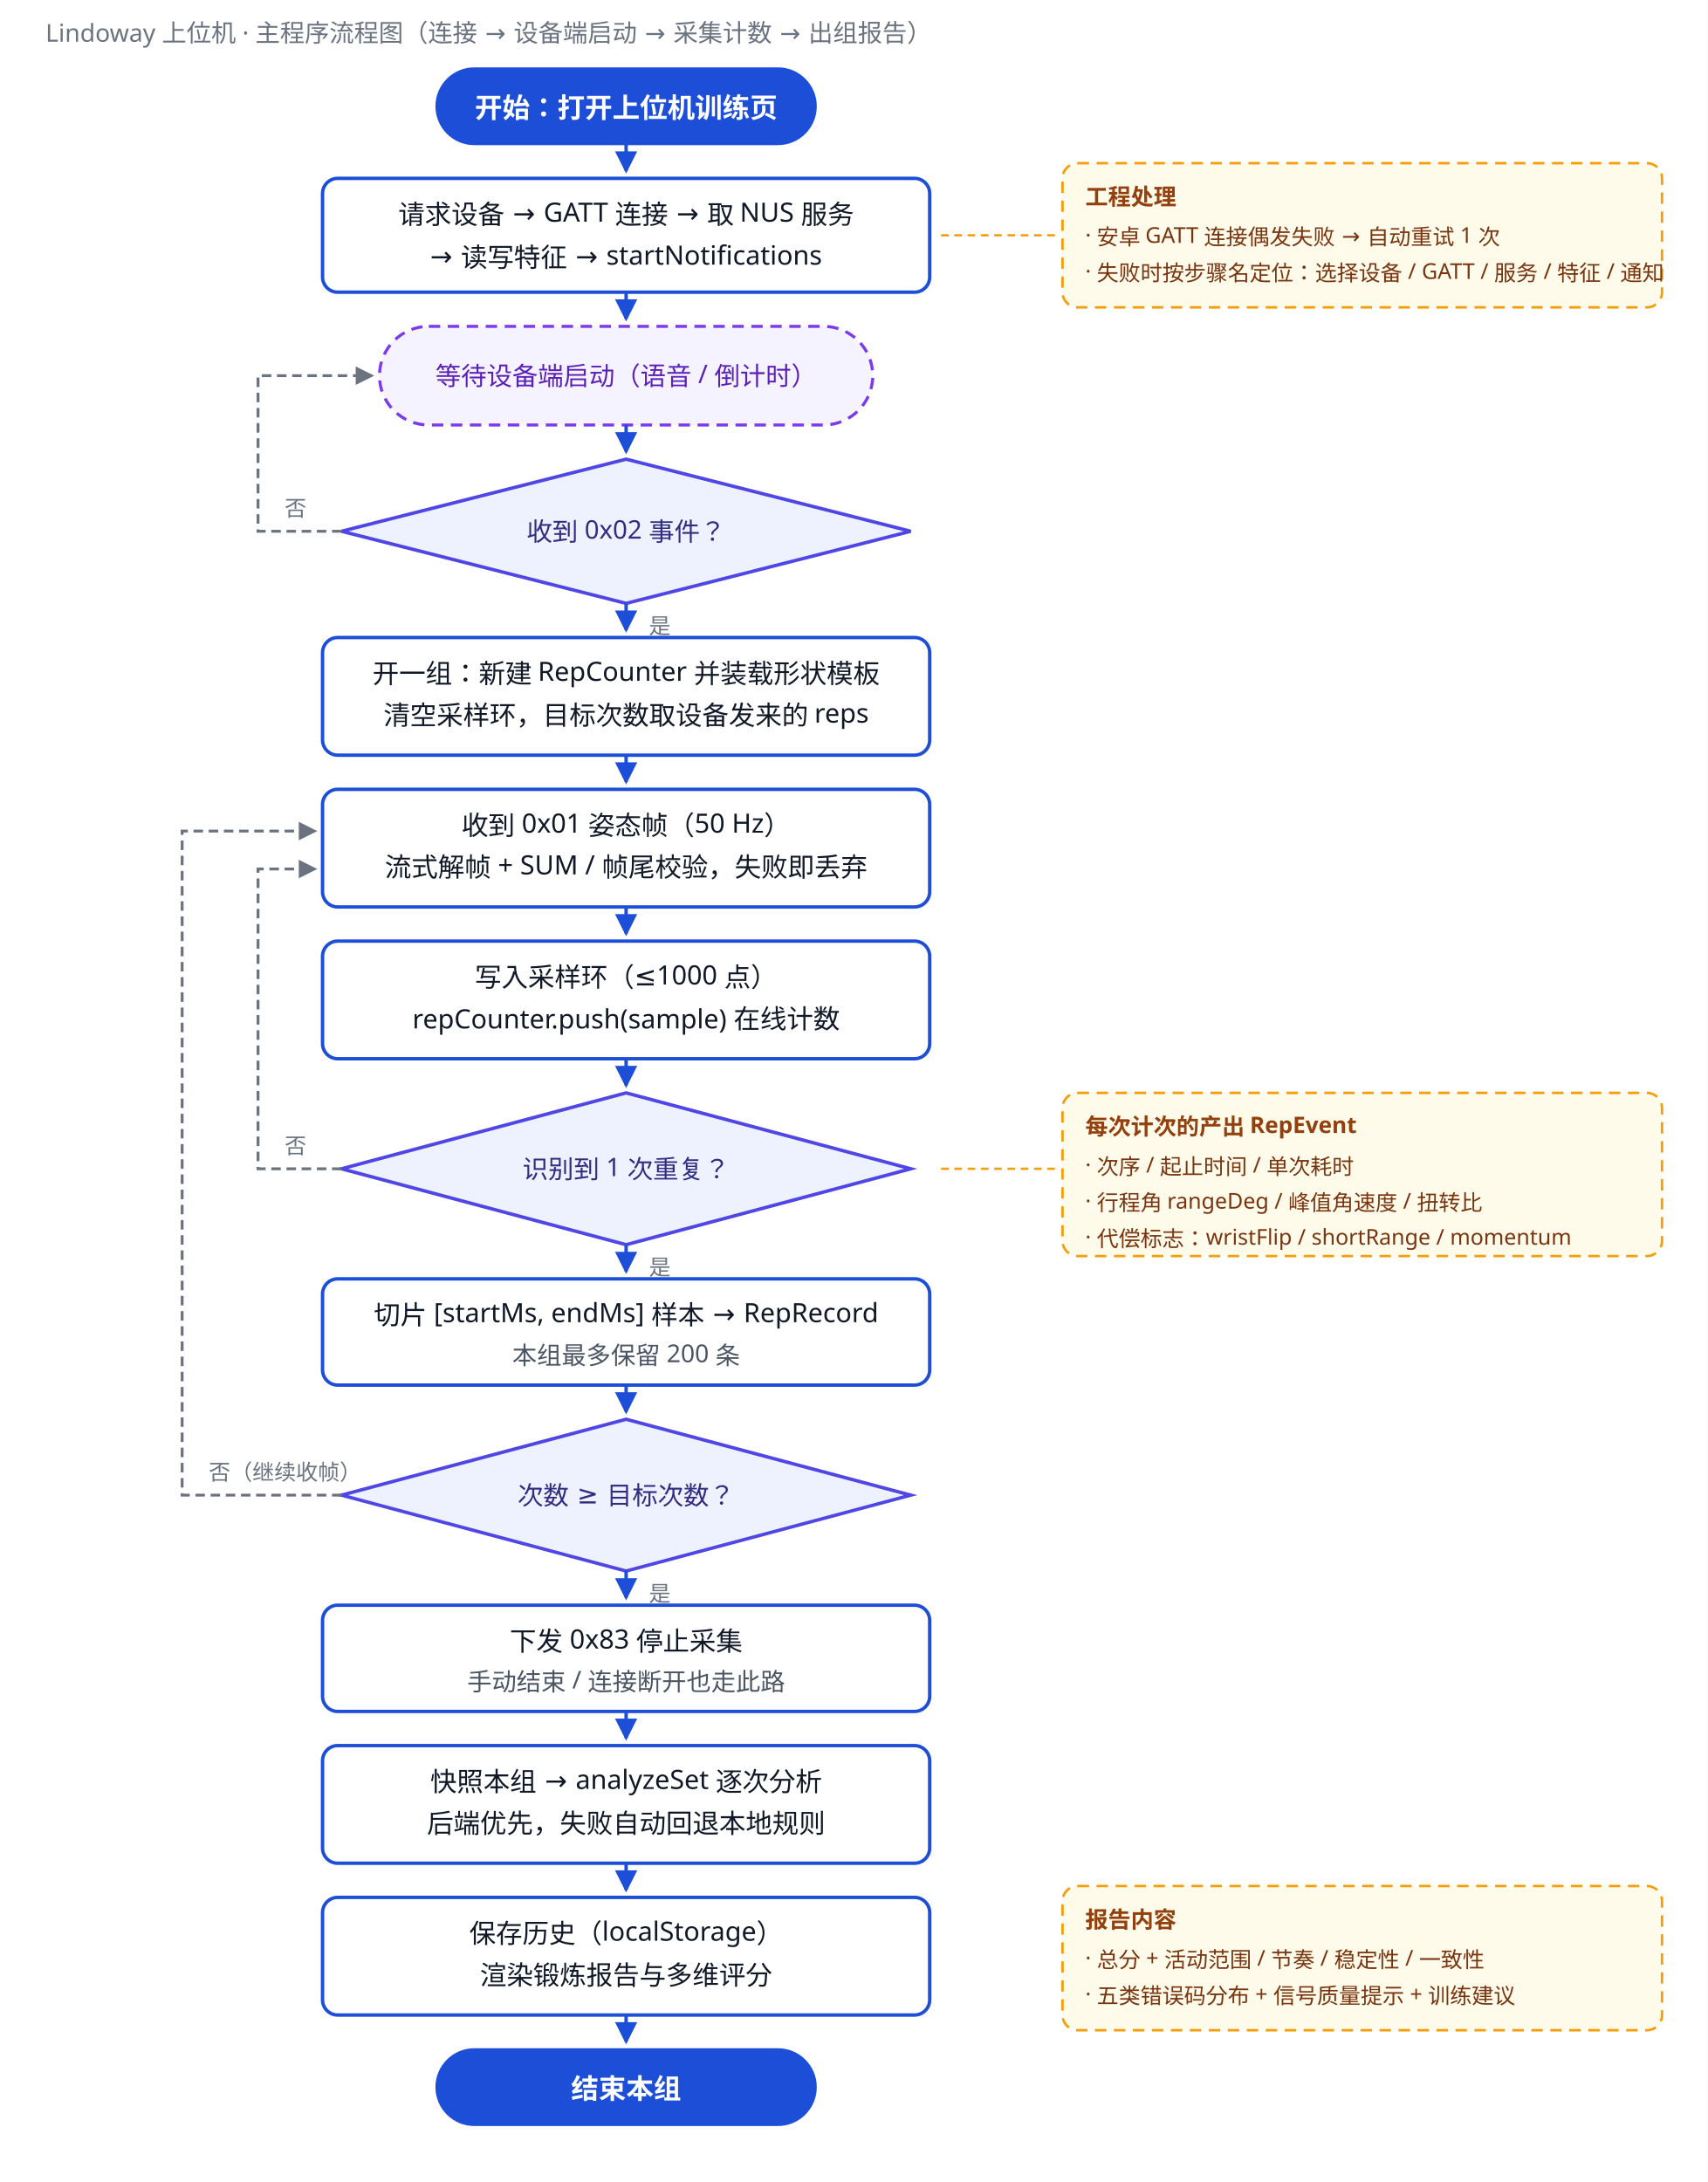
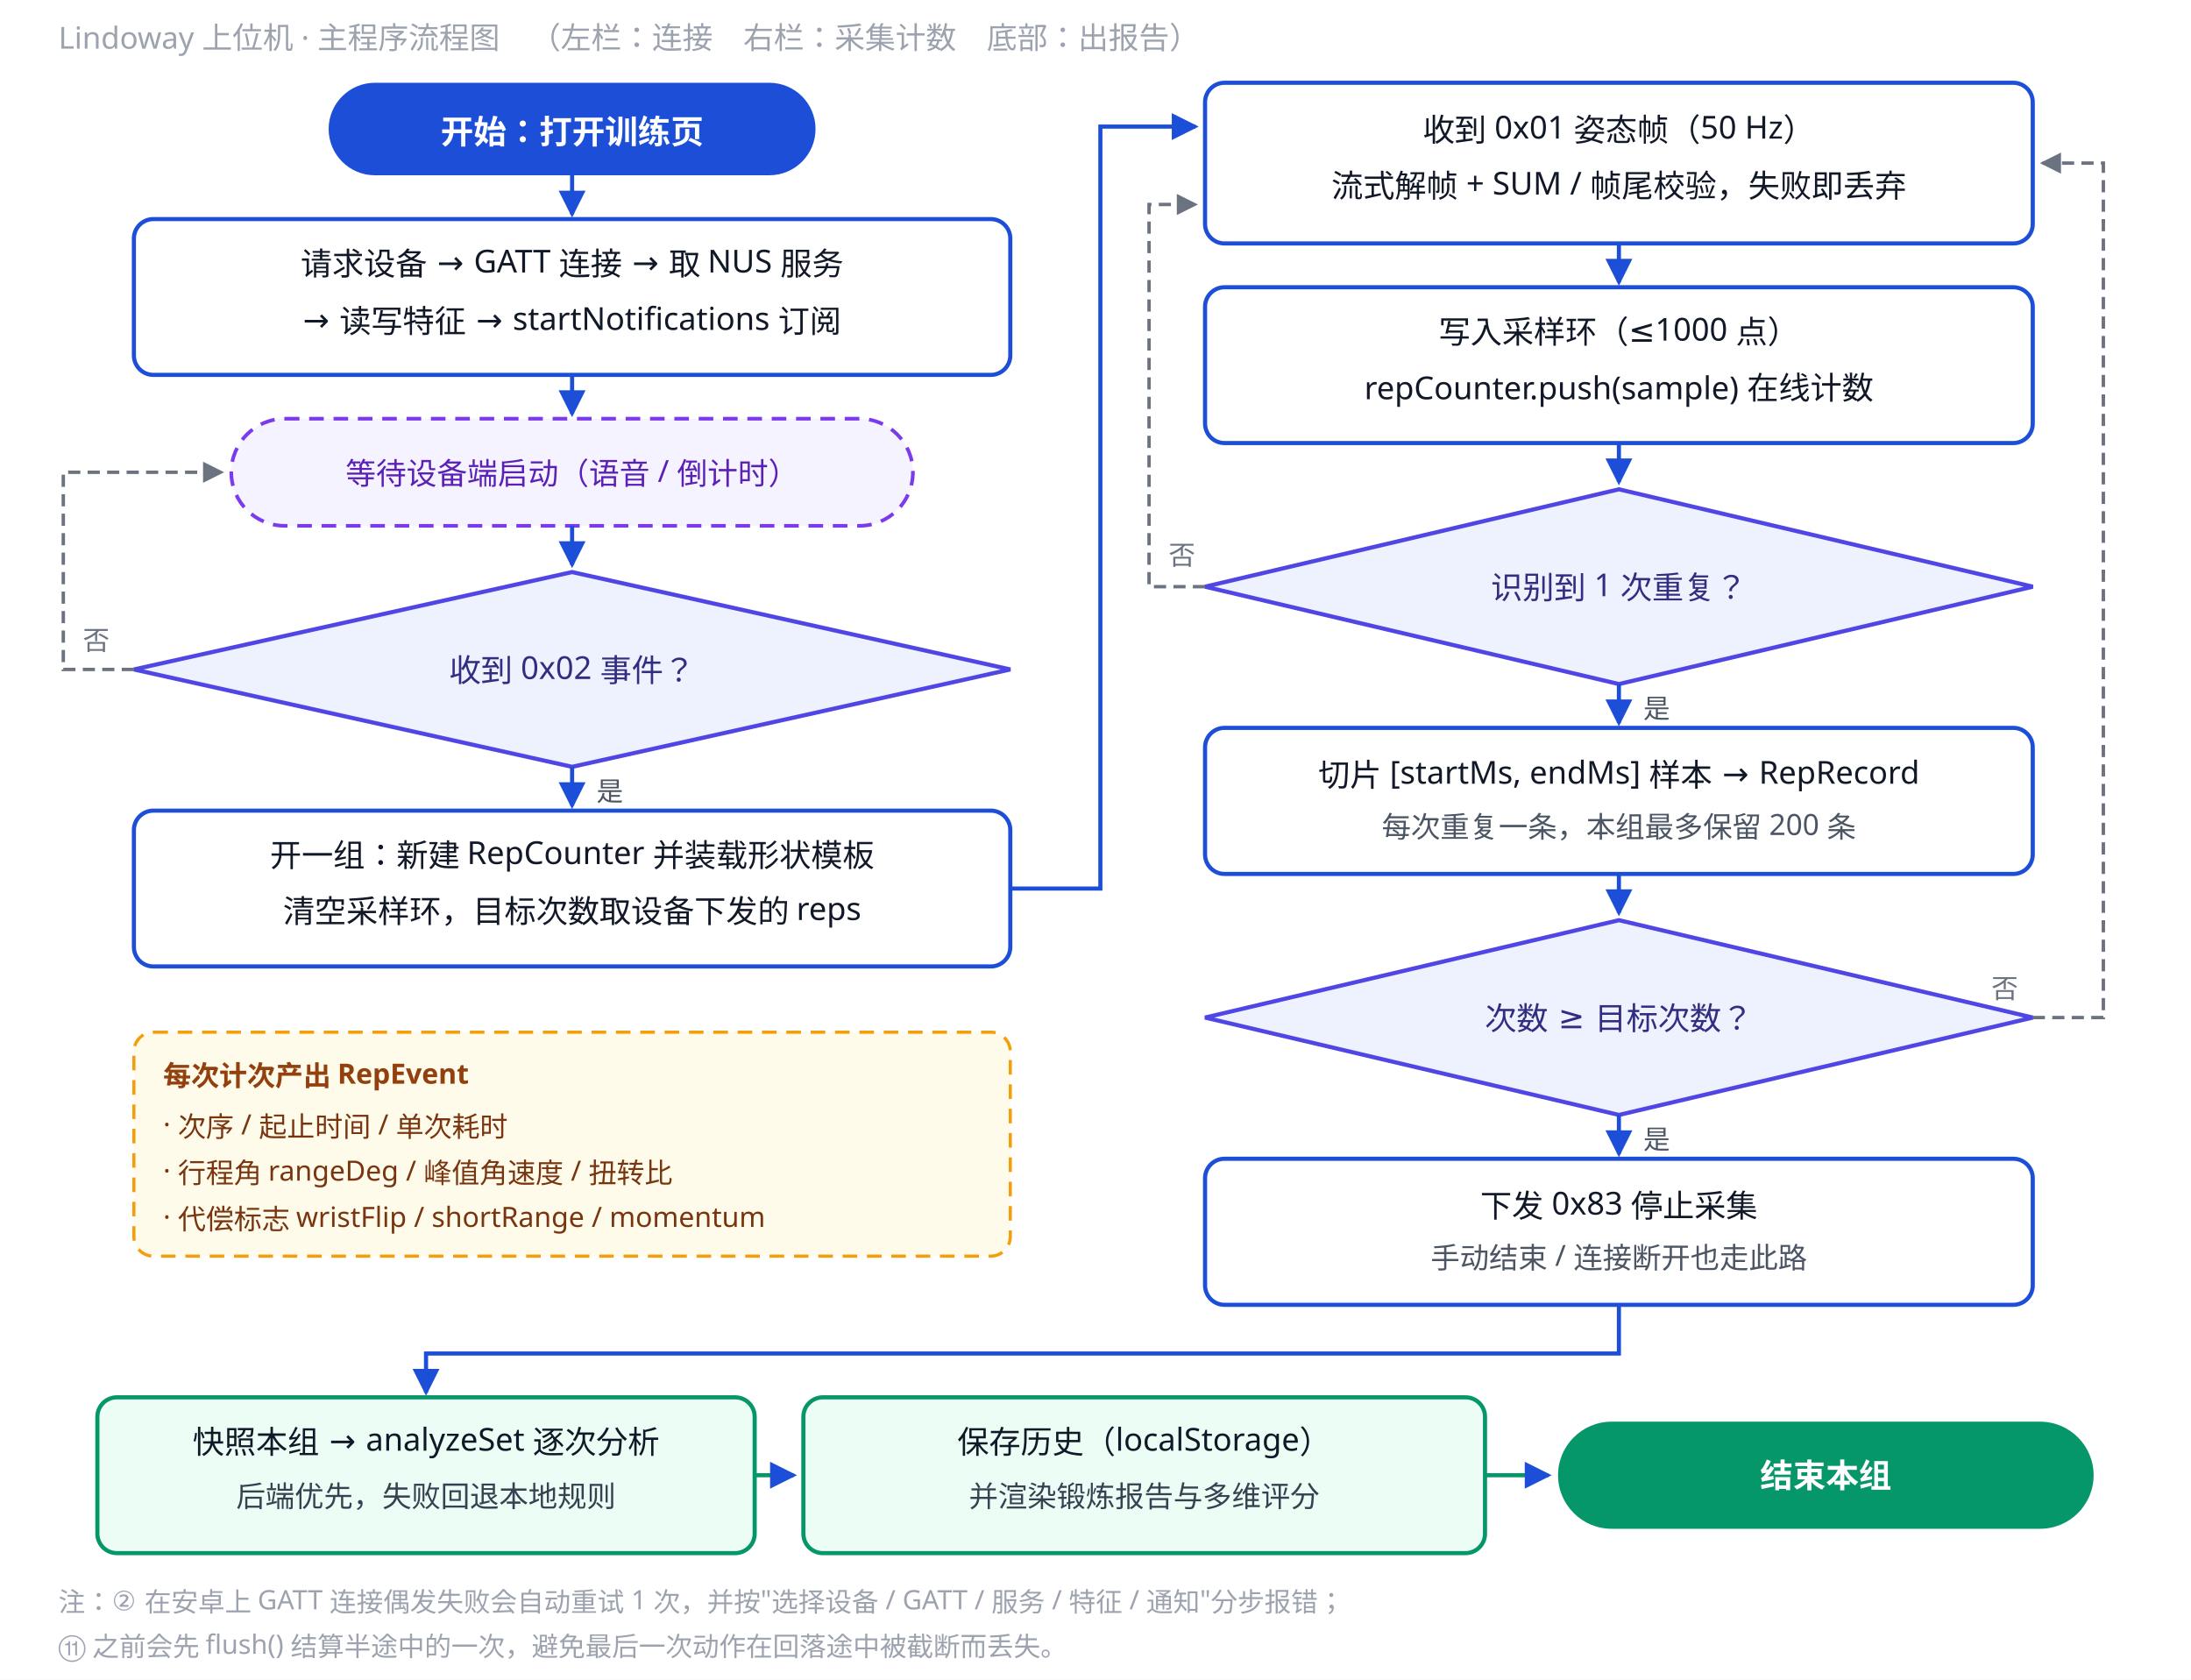
- <svg xmlns="http://www.w3.org/2000/svg" width="900" height="1150" viewBox="0 0 900 1150" font-family="'Microsoft YaHei','Segoe UI',sans-serif">
+ <svg xmlns="http://www.w3.org/2000/svg" width="900" height="690" viewBox="0 0 900 690" font-family="'Microsoft YaHei','Segoe UI',sans-serif">
  <defs>
    <marker id="a3" viewBox="0 0 8 8" refX="7" refY="4" markerWidth="6.5" markerHeight="6.5" orient="auto-start-reverse">
      <path d="M0,0 L8,4 L0,8 z" fill="#1d4ed8" />
    </marker>
-     <marker id="a3g" viewBox="0 0 8 8" refX="7" refY="4" markerWidth="6.5" markerHeight="6.5" orient="auto-start-reverse">
+     <marker id="a3g" viewBox="0 0 8 8" refX="7" refY="4" markerWidth="6.2" markerHeight="6.2" orient="auto-start-reverse">
      <path d="M0,0 L8,4 L0,8 z" fill="#6b7280" />
    </marker>
  </defs>
-   <rect width="900" height="1150" fill="#ffffff" />
-   <text x="24" y="22" font-size="13" fill="#6b7280">Lindoway 上位机 · 主程序流程图（连接 → 设备端启动 → 采集计数 → 出组报告）</text>
-   <rect x="230" y="36" width="200" height="40" rx="20" fill="#1d4ed8" stroke="#1d4ed8" />
-   <text x="330" y="62" font-size="14.5" font-weight="700" fill="#ffffff" text-anchor="middle">开始：打开上位机训练页</text>
-   <line x1="330" y1="76" x2="330" y2="90" stroke="#1d4ed8" stroke-width="1.8" marker-end="url(#a3)" />
-   <rect x="170" y="94" width="320" height="60" rx="8" fill="#ffffff" stroke="#1d4ed8" stroke-width="1.8" />
-   <text x="330" y="118" font-size="14" fill="#111827" text-anchor="middle">请求设备 → GATT 连接 → 取 NUS 服务</text>
-   <text x="330" y="140" font-size="14" fill="#111827" text-anchor="middle">→ 读写特征 → startNotifications</text>
-   <line x1="330" y1="154" x2="330" y2="168" stroke="#1d4ed8" stroke-width="1.8" marker-end="url(#a3)" />
-   <rect x="200" y="172" width="260" height="52" rx="26" fill="#f5f3ff" stroke="#7c3aed" stroke-width="1.6" stroke-dasharray="6 4" />
-   <text x="330" y="203" font-size="13.5" fill="#5b21b6" text-anchor="middle">等待设备端启动（语音 / 倒计时）</text>
-   <line x1="330" y1="224" x2="330" y2="238" stroke="#1d4ed8" stroke-width="1.8" marker-end="url(#a3)" />
-   <polygon points="180,280 330,242 480,280 330,318" fill="#eef2ff" stroke="#4f46e5" stroke-width="1.8" />
-   <text x="330" y="285" font-size="13.5" fill="#312e81" text-anchor="middle">收到 0x02 事件？</text>
-   <text x="342" y="334" font-size="11.5" fill="#6b7280">是</text>
-   <line x1="330" y1="318" x2="330" y2="332" stroke="#1d4ed8" stroke-width="1.8" marker-end="url(#a3)" />
-   <polyline points="180,280 136,280 136,198 196,198" fill="none" stroke="#6b7280" stroke-width="1.5" stroke-dasharray="5 3" marker-end="url(#a3g)" />
-   <text x="150" y="272" font-size="11.5" fill="#6b7280">否</text>
-   <rect x="170" y="336" width="320" height="62" rx="8" fill="#ffffff" stroke="#1d4ed8" stroke-width="1.8" />
-   <text x="330" y="360" font-size="14" fill="#111827" text-anchor="middle">开一组：新建 RepCounter 并装载形状模板</text>
-   <text x="330" y="382" font-size="14" fill="#111827" text-anchor="middle">清空采样环，目标次数取设备发来的 reps</text>
-   <line x1="330" y1="398" x2="330" y2="412" stroke="#1d4ed8" stroke-width="1.8" marker-end="url(#a3)" />
-   <rect x="170" y="416" width="320" height="62" rx="8" fill="#ffffff" stroke="#1d4ed8" stroke-width="1.8" />
-   <text x="330" y="440" font-size="14" fill="#111827" text-anchor="middle">收到 0x01 姿态帧（50 Hz）</text>
-   <text x="330" y="462" font-size="14" fill="#111827" text-anchor="middle">流式解帧 + SUM / 帧尾校验，失败即丢弃</text>
-   <line x1="330" y1="478" x2="330" y2="492" stroke="#1d4ed8" stroke-width="1.8" marker-end="url(#a3)" />
-   <rect x="170" y="496" width="320" height="62" rx="8" fill="#ffffff" stroke="#1d4ed8" stroke-width="1.8" />
-   <text x="330" y="520" font-size="14" fill="#111827" text-anchor="middle">写入采样环（≤1000 点）</text>
-   <text x="330" y="542" font-size="14" fill="#111827" text-anchor="middle">repCounter.push(sample) 在线计数</text>
-   <line x1="330" y1="558" x2="330" y2="572" stroke="#1d4ed8" stroke-width="1.8" marker-end="url(#a3)" />
-   <polygon points="180,616 330,576 480,616 330,656" fill="#eef2ff" stroke="#4f46e5" stroke-width="1.8" />
-   <text x="330" y="621" font-size="13.5" fill="#312e81" text-anchor="middle">识别到 1 次重复？</text>
-   <text x="342" y="672" font-size="11.5" fill="#6b7280">是</text>
-   <line x1="330" y1="656" x2="330" y2="670" stroke="#1d4ed8" stroke-width="1.8" marker-end="url(#a3)" />
-   <polyline points="180,616 136,616 136,458 166,458" fill="none" stroke="#6b7280" stroke-width="1.5" stroke-dasharray="5 3" marker-end="url(#a3g)" />
-   <text x="150" y="608" font-size="11.5" fill="#6b7280">否</text>
-   <rect x="170" y="674" width="320" height="56" rx="8" fill="#ffffff" stroke="#1d4ed8" stroke-width="1.8" />
-   <text x="330" y="698" font-size="14" fill="#111827" text-anchor="middle">切片 [startMs, endMs] 样本 → RepRecord</text>
-   <text x="330" y="719" font-size="13" fill="#4b5563" text-anchor="middle">本组最多保留 200 条</text>
-   <line x1="330" y1="730" x2="330" y2="744" stroke="#1d4ed8" stroke-width="1.8" marker-end="url(#a3)" />
-   <polygon points="180,788 330,748 480,788 330,828" fill="#eef2ff" stroke="#4f46e5" stroke-width="1.8" />
-   <text x="330" y="793" font-size="13.5" fill="#312e81" text-anchor="middle">次数 ≥ 目标次数？</text>
-   <text x="342" y="844" font-size="11.5" fill="#6b7280">是</text>
-   <line x1="330" y1="828" x2="330" y2="842" stroke="#1d4ed8" stroke-width="1.8" marker-end="url(#a3)" />
-   <polyline points="180,788 96,788 96,438 166,438" fill="none" stroke="#6b7280" stroke-width="1.5" stroke-dasharray="5 3" marker-end="url(#a3g)" />
-   <text x="110" y="780" font-size="11.5" fill="#6b7280">否（继续收帧）</text>
-   <rect x="170" y="846" width="320" height="56" rx="8" fill="#ffffff" stroke="#1d4ed8" stroke-width="1.8" />
-   <text x="330" y="870" font-size="14" fill="#111827" text-anchor="middle">下发 0x83 停止采集</text>
-   <text x="330" y="891" font-size="13" fill="#4b5563" text-anchor="middle">手动结束 / 连接断开也走此路</text>
-   <line x1="330" y1="902" x2="330" y2="916" stroke="#1d4ed8" stroke-width="1.8" marker-end="url(#a3)" />
-   <rect x="170" y="920" width="320" height="62" rx="8" fill="#ffffff" stroke="#1d4ed8" stroke-width="1.8" />
-   <text x="330" y="944" font-size="14" fill="#111827" text-anchor="middle">快照本组 → analyzeSet 逐次分析</text>
-   <text x="330" y="966" font-size="14" fill="#111827" text-anchor="middle">后端优先，失败自动回退本地规则</text>
-   <line x1="330" y1="982" x2="330" y2="996" stroke="#1d4ed8" stroke-width="1.8" marker-end="url(#a3)" />
-   <rect x="170" y="1000" width="320" height="62" rx="8" fill="#ffffff" stroke="#1d4ed8" stroke-width="1.8" />
-   <text x="330" y="1024" font-size="14" fill="#111827" text-anchor="middle">保存历史（localStorage）</text>
-   <text x="330" y="1046" font-size="14" fill="#111827" text-anchor="middle">渲染锻炼报告与多维评分</text>
-   <line x1="330" y1="1062" x2="330" y2="1076" stroke="#1d4ed8" stroke-width="1.8" marker-end="url(#a3)" />
-   <rect x="230" y="1080" width="200" height="40" rx="20" fill="#1d4ed8" stroke="#1d4ed8" />
-   <text x="330" y="1106" font-size="14.5" font-weight="700" fill="#ffffff" text-anchor="middle">结束本组</text>
-   <rect x="560" y="86" width="316" height="76" rx="8" fill="#fffbeb" stroke="#f59e0b" stroke-width="1.3" stroke-dasharray="6 4" />
-   <text x="572" y="108" font-size="12" fill="#92400e" font-weight="700">工程处理</text>
-   <text x="572" y="128" font-size="11.5" fill="#78350f">· 安卓 GATT 连接偶发失败 → 自动重试 1 次</text>
-   <text x="572" y="147" font-size="11.5" fill="#78350f">· 失败时按步骤名定位：选择设备 / GATT / 服务 / 特征 / 通知</text>
-   <line x1="556" y1="124" x2="496" y2="124" stroke="#f59e0b" stroke-width="1.2" stroke-dasharray="4 3" />
-   <rect x="560" y="576" width="316" height="86" rx="8" fill="#fffbeb" stroke="#f59e0b" stroke-width="1.3" stroke-dasharray="6 4" />
-   <text x="572" y="598" font-size="12" fill="#92400e" font-weight="700">每次计次的产出 RepEvent</text>
-   <text x="572" y="618" font-size="11.5" fill="#78350f">· 次序 / 起止时间 / 单次耗时</text>
-   <text x="572" y="637" font-size="11.5" fill="#78350f">· 行程角 rangeDeg / 峰值角速度 / 扭转比</text>
-   <text x="572" y="656" font-size="11.5" fill="#78350f">· 代偿标志：wristFlip / shortRange / momentum</text>
-   <line x1="556" y1="616" x2="496" y2="616" stroke="#f59e0b" stroke-width="1.2" stroke-dasharray="4 3" />
-   <rect x="560" y="994" width="316" height="76" rx="8" fill="#fffbeb" stroke="#f59e0b" stroke-width="1.3" stroke-dasharray="6 4" />
-   <text x="572" y="1016" font-size="12" fill="#92400e" font-weight="700">报告内容</text>
-   <text x="572" y="1036" font-size="11.5" fill="#78350f">· 总分 + 活动范围 / 节奏 / 稳定性 / 一致性</text>
-   <text x="572" y="1055" font-size="11.5" fill="#78350f">· 五类错误码分布 + 信号质量提示 + 训练建议</text>
+   <rect width="900" height="690" fill="#ffffff" />
+   <text x="24" y="20" font-size="12.5" fill="#9ca3af">Lindoway 上位机 · 主程序流程图　（左栏：连接　右栏：采集计数　底部：出报告）</text>
+   <rect x="135" y="34" width="200" height="38" rx="19" fill="#1d4ed8" />
+   <text x="235" y="59" font-size="13.5" font-weight="700" fill="#ffffff" text-anchor="middle">开始：打开训练页</text>
+   <line x1="235" y1="72" x2="235" y2="88" stroke="#1d4ed8" stroke-width="1.7" marker-end="url(#a3)" />
+   <rect x="55" y="90" width="360" height="64" rx="8" fill="#ffffff" stroke="#1d4ed8" stroke-width="1.7" />
+   <text x="235" y="113" font-size="13" fill="#111827" text-anchor="middle">请求设备 → GATT 连接 → 取 NUS 服务</text>
+   <text x="235" y="136" font-size="13" fill="#111827" text-anchor="middle">→ 读写特征 → startNotifications 订阅</text>
+   <line x1="235" y1="154" x2="235" y2="170" stroke="#1d4ed8" stroke-width="1.7" marker-end="url(#a3)" />
+   <rect x="95" y="172" width="280" height="44" rx="22" fill="#f5f3ff" stroke="#7c3aed" stroke-width="1.5" stroke-dasharray="6 4" />
+   <text x="235" y="199" font-size="12.5" fill="#5b21b6" text-anchor="middle">等待设备端启动（语音 / 倒计时）</text>
+   <line x1="235" y1="216" x2="235" y2="232" stroke="#1d4ed8" stroke-width="1.7" marker-end="url(#a3)" />
+   <polygon points="55,275 235,235 415,275 235,315" fill="#eef2ff" stroke="#4f46e5" stroke-width="1.7" />
+   <text x="235" y="280" font-size="13" fill="#312e81" text-anchor="middle">收到 0x02 事件？</text>
+   <line x1="235" y1="315" x2="235" y2="331" stroke="#1d4ed8" stroke-width="1.7" marker-end="url(#a3)" />
+   <text x="245" y="329" font-size="11" fill="#4b5563">是</text>
+   <polyline points="55,275 26,275 26,194 91,194" fill="none" stroke="#6b7280" stroke-width="1.4" stroke-dasharray="5 3" marker-end="url(#a3g)" />
+   <text x="34" y="267" font-size="11" fill="#6b7280">否</text>
+   <rect x="55" y="333" width="360" height="64" rx="8" fill="#ffffff" stroke="#1d4ed8" stroke-width="1.7" />
+   <text x="235" y="356" font-size="13" fill="#111827" text-anchor="middle">开一组：新建 RepCounter 并装载形状模板</text>
+   <text x="235" y="379" font-size="13" fill="#111827" text-anchor="middle">清空采样环，目标次数取设备下发的 reps</text>
+   <polyline points="415,365 452,365 452,52 491,52" fill="none" stroke="#1d4ed8" stroke-width="1.7" marker-end="url(#a3)" />
+   <rect x="55" y="424" width="360" height="92" rx="8" fill="#fffbeb" stroke="#f59e0b" stroke-width="1.3" stroke-dasharray="6 4" />
+   <text x="67" y="446" font-size="11.5" fill="#92400e" font-weight="700">每次计次产出 RepEvent</text>
+   <text x="67" y="466" font-size="11.5" fill="#78350f">· 次序 / 起止时间 / 单次耗时</text>
+   <text x="67" y="485" font-size="11.5" fill="#78350f">· 行程角 rangeDeg / 峰值角速度 / 扭转比</text>
+   <text x="67" y="504" font-size="11.5" fill="#78350f">· 代偿标志 wristFlip / shortRange / momentum</text>
+   <rect x="495" y="34" width="340" height="66" rx="8" fill="#ffffff" stroke="#1d4ed8" stroke-width="1.7" />
+   <text x="665" y="58" font-size="13" fill="#111827" text-anchor="middle">收到 0x01 姿态帧（50 Hz）</text>
+   <text x="665" y="81" font-size="13" fill="#111827" text-anchor="middle">流式解帧 + SUM / 帧尾校验，失败即丢弃</text>
+   <line x1="665" y1="100" x2="665" y2="116" stroke="#1d4ed8" stroke-width="1.7" marker-end="url(#a3)" />
+   <rect x="495" y="118" width="340" height="64" rx="8" fill="#ffffff" stroke="#1d4ed8" stroke-width="1.7" />
+   <text x="665" y="141" font-size="13" fill="#111827" text-anchor="middle">写入采样环（≤1000 点）</text>
+   <text x="665" y="164" font-size="13" fill="#111827" text-anchor="middle">repCounter.push(sample) 在线计数</text>
+   <line x1="665" y1="182" x2="665" y2="198" stroke="#1d4ed8" stroke-width="1.7" marker-end="url(#a3)" />
+   <polygon points="495,241 665,201 835,241 665,281" fill="#eef2ff" stroke="#4f46e5" stroke-width="1.7" />
+   <text x="665" y="246" font-size="13" fill="#312e81" text-anchor="middle">识别到 1 次重复？</text>
+   <line x1="665" y1="281" x2="665" y2="297" stroke="#1d4ed8" stroke-width="1.7" marker-end="url(#a3)" />
+   <text x="675" y="295" font-size="11" fill="#4b5563">是</text>
+   <polyline points="495,241 472,241 472,84 491,84" fill="none" stroke="#6b7280" stroke-width="1.4" stroke-dasharray="5 3" marker-end="url(#a3g)" />
+   <text x="480" y="232" font-size="11" fill="#6b7280">否</text>
+   <rect x="495" y="299" width="340" height="60" rx="8" fill="#ffffff" stroke="#1d4ed8" stroke-width="1.7" />
+   <text x="665" y="323" font-size="13" fill="#111827" text-anchor="middle">切片 [startMs, endMs] 样本 → RepRecord</text>
+   <text x="665" y="344" font-size="12" fill="#4b5563" text-anchor="middle">每次重复一条，本组最多保留 200 条</text>
+   <line x1="665" y1="359" x2="665" y2="375" stroke="#1d4ed8" stroke-width="1.7" marker-end="url(#a3)" />
+   <polygon points="495,418 665,378 835,418 665,458" fill="#eef2ff" stroke="#4f46e5" stroke-width="1.7" />
+   <text x="665" y="423" font-size="13" fill="#312e81" text-anchor="middle">次数 ≥ 目标次数？</text>
+   <line x1="665" y1="458" x2="665" y2="474" stroke="#1d4ed8" stroke-width="1.7" marker-end="url(#a3)" />
+   <text x="675" y="472" font-size="11" fill="#4b5563">是</text>
+   <polyline points="835,418 864,418 864,67 839,67" fill="none" stroke="#6b7280" stroke-width="1.4" stroke-dasharray="5 3" marker-end="url(#a3g)" />
+   <text x="818" y="410" font-size="11" fill="#6b7280">否</text>
+   <rect x="495" y="476" width="340" height="60" rx="8" fill="#ffffff" stroke="#1d4ed8" stroke-width="1.7" />
+   <text x="665" y="500" font-size="13" fill="#111827" text-anchor="middle">下发 0x83 停止采集</text>
+   <text x="665" y="521" font-size="12" fill="#4b5563" text-anchor="middle">手动结束 / 连接断开也走此路</text>
+   <polyline points="665,536 665,556 175,556 175,572" fill="none" stroke="#1d4ed8" stroke-width="1.7" marker-end="url(#a3)" />
+   <rect x="40" y="574" width="270" height="64" rx="8" fill="#ecfdf5" stroke="#059669" stroke-width="1.7" />
+   <text x="175" y="597" font-size="13" fill="#111827" text-anchor="middle">快照本组 → analyzeSet 逐次分析</text>
+   <text x="175" y="619" font-size="12" fill="#374151" text-anchor="middle">后端优先，失败回退本地规则</text>
+   <rect x="330" y="574" width="280" height="64" rx="8" fill="#ecfdf5" stroke="#059669" stroke-width="1.7" />
+   <text x="470" y="597" font-size="13" fill="#111827" text-anchor="middle">保存历史（localStorage）</text>
+   <text x="470" y="619" font-size="12" fill="#374151" text-anchor="middle">并渲染锻炼报告与多维评分</text>
+   <rect x="640" y="584" width="220" height="44" rx="22" fill="#059669" />
+   <text x="750" y="611" font-size="13.5" font-weight="700" fill="#ffffff" text-anchor="middle">结束本组</text>
+   <line x1="310" y1="606" x2="326" y2="606" stroke="#059669" stroke-width="1.7" marker-end="url(#a3)" />
+   <line x1="610" y1="606" x2="636" y2="606" stroke="#059669" stroke-width="1.7" marker-end="url(#a3)" />
+   <text x="24" y="662" font-size="11" fill="#9ca3af">注：② 在安卓上 GATT 连接偶发失败会自动重试 1 次，并按"选择设备 / GATT / 服务 / 特征 / 通知"分步报错；</text>
+   <text x="24" y="680" font-size="11" fill="#9ca3af">　　⑪ 之前会先 flush() 结算半途中的一次，避免最后一次动作在回落途中被截断而丢失。</text>
</svg>
